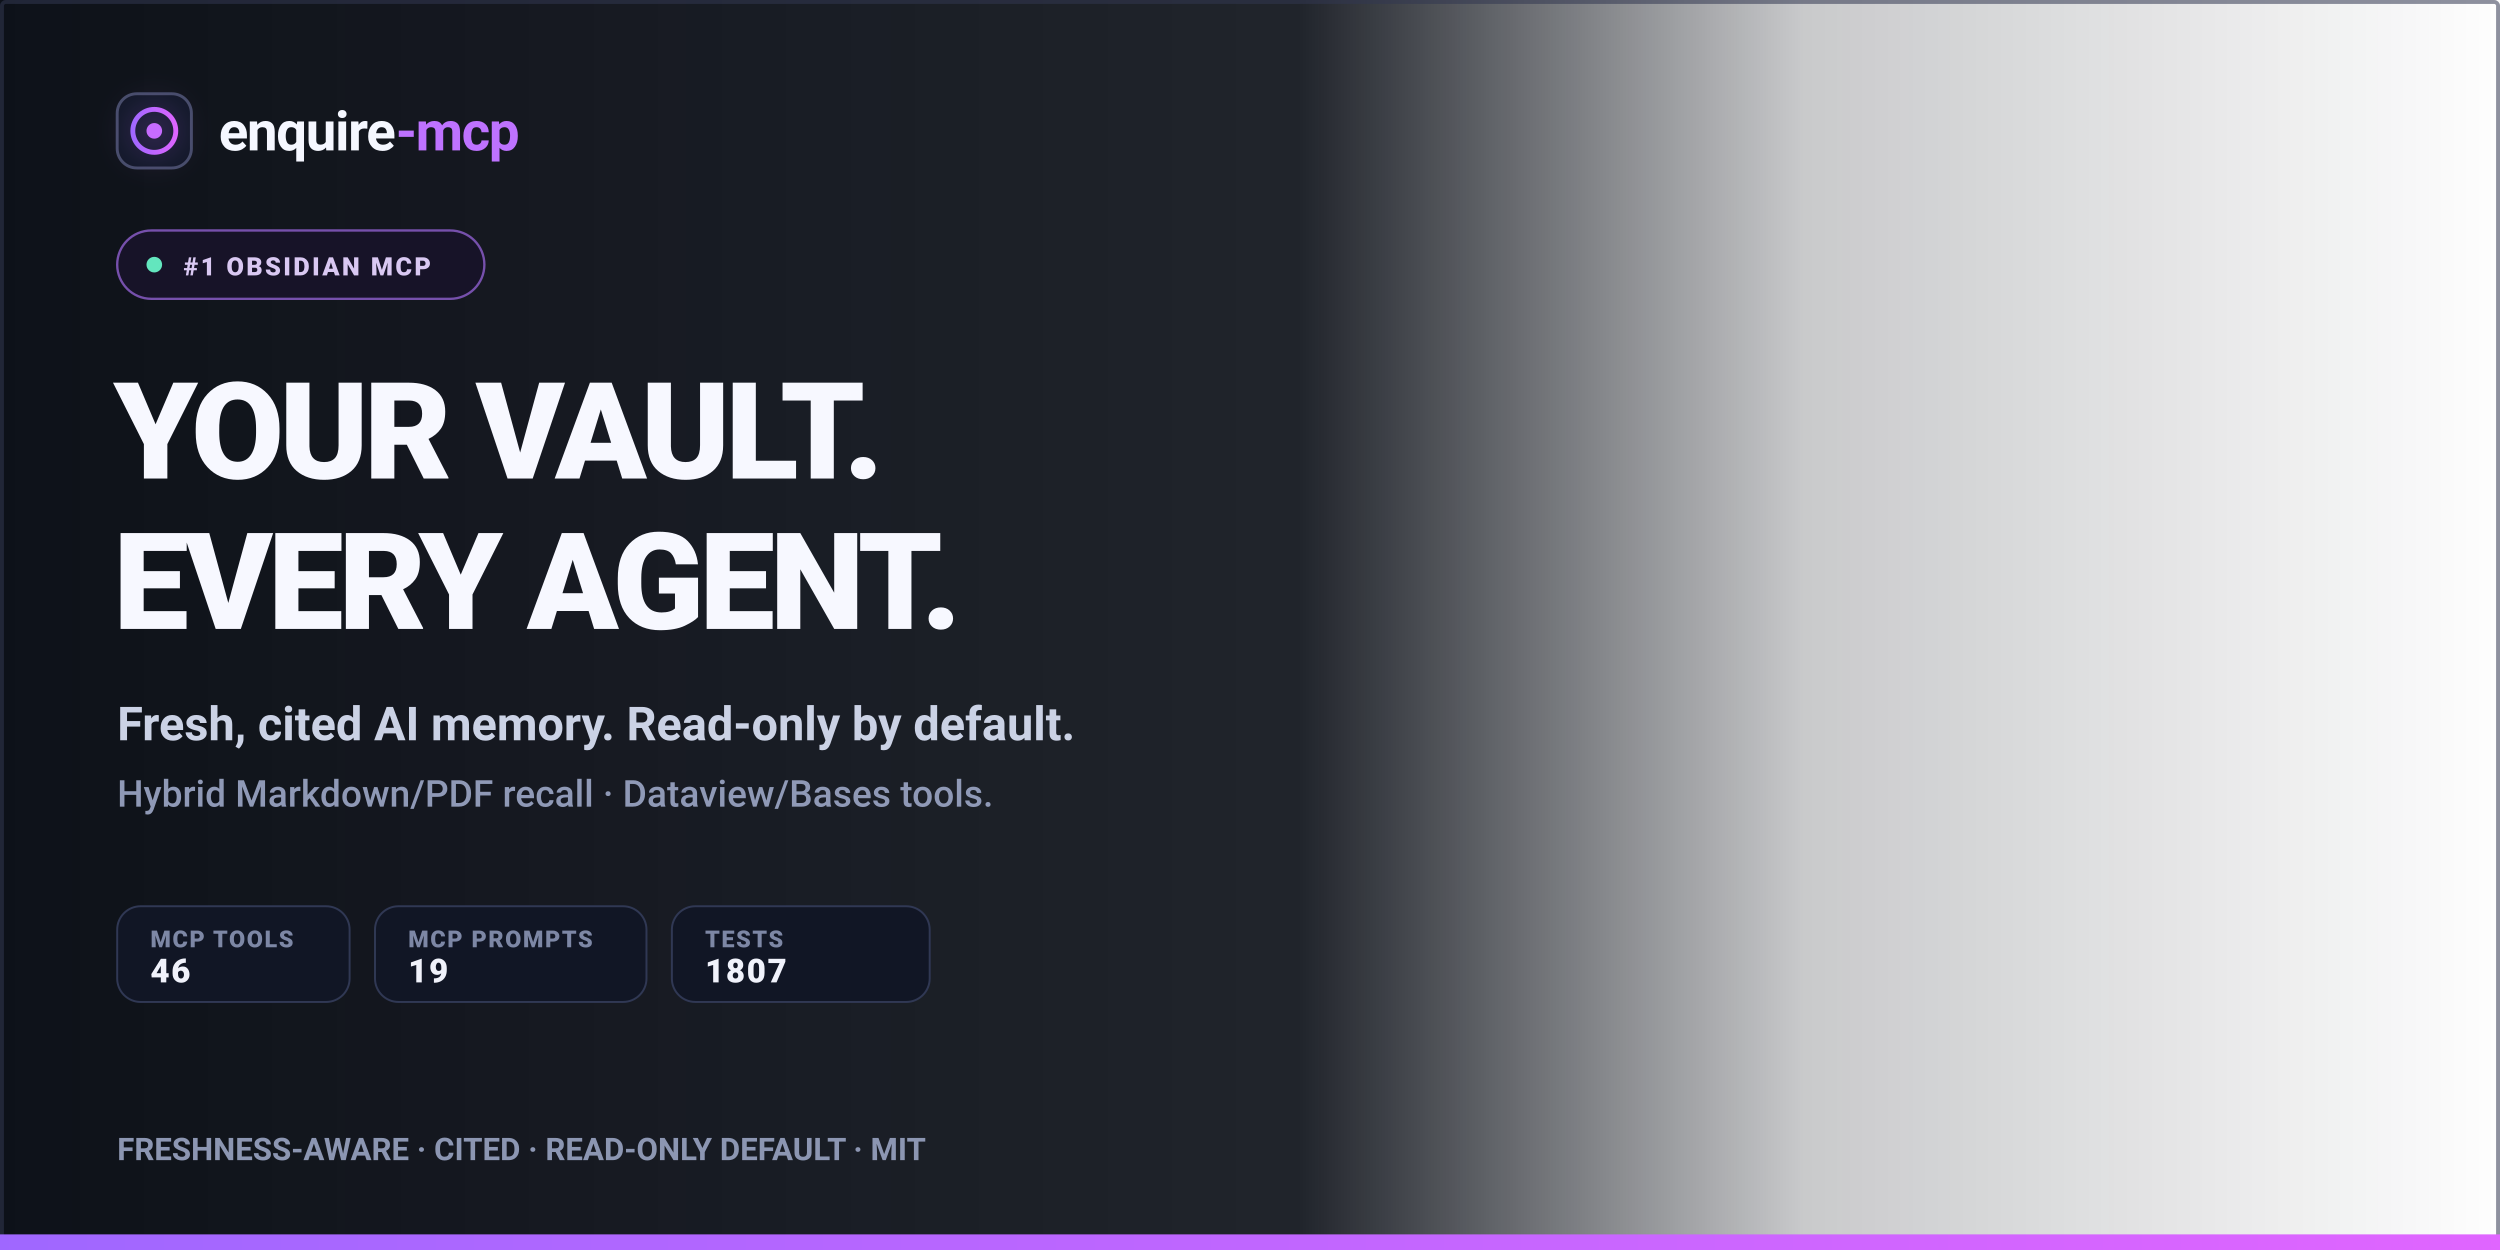
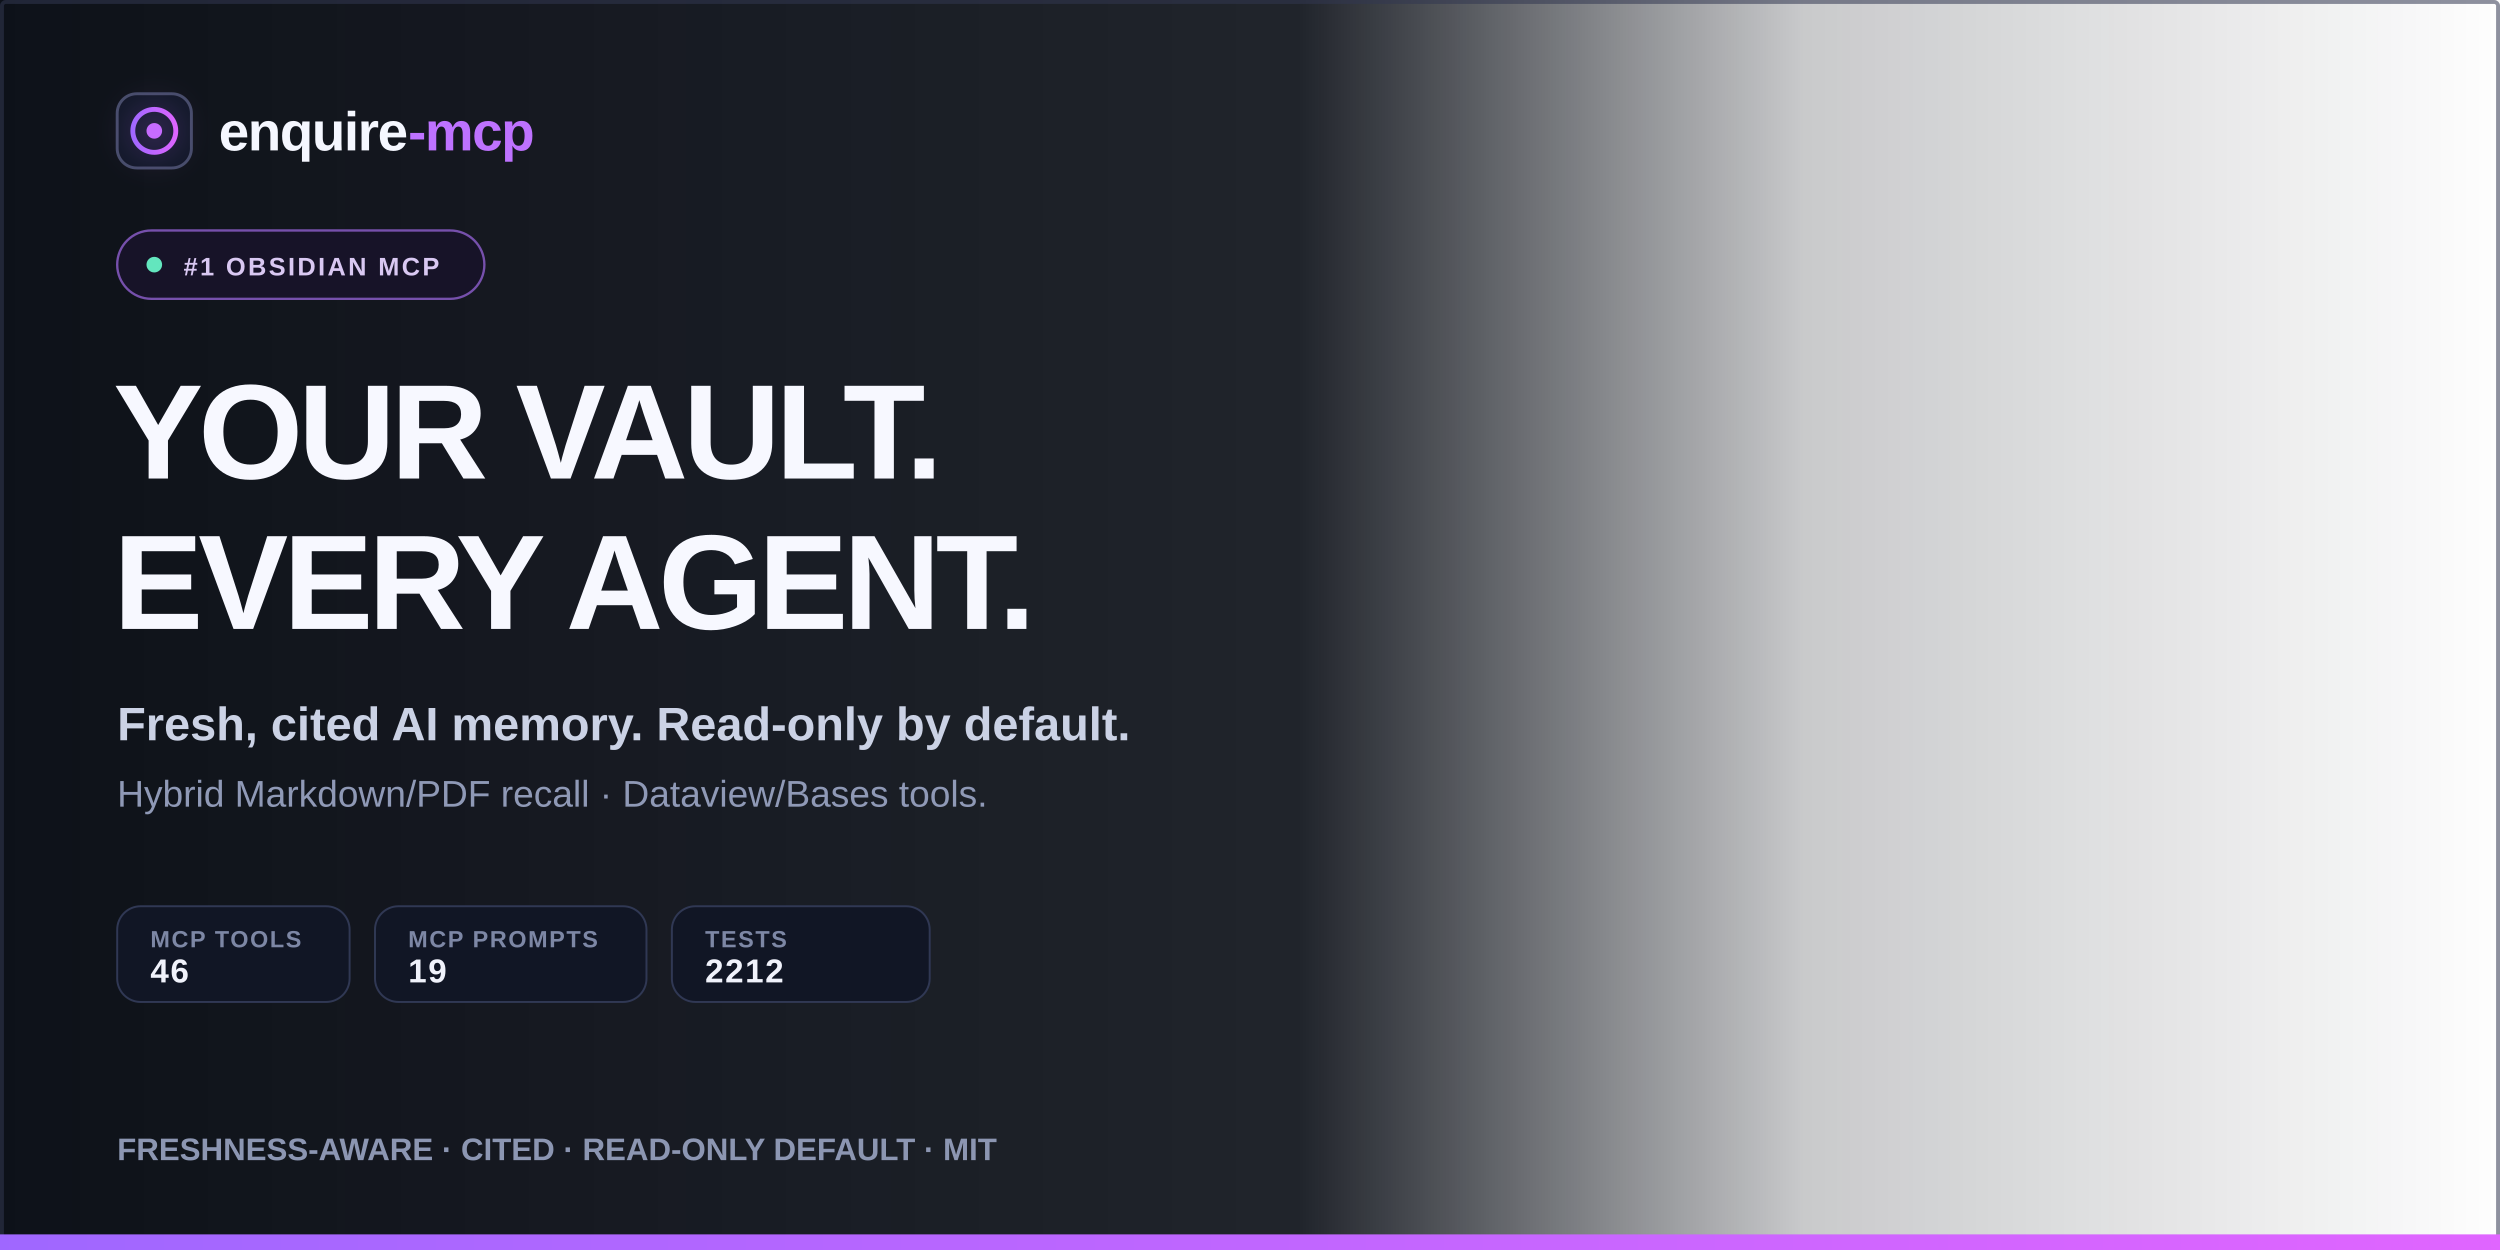
- <svg xmlns="http://www.w3.org/2000/svg" width="1280" height="640" viewBox="0 0 1280 640" font-family="-apple-system, BlinkMacSystemFont, 'Segoe UI', Roboto, Helvetica, Arial, sans-serif">
+ <svg xmlns="http://www.w3.org/2000/svg" width="1280" height="640" viewBox="0 0 1280 640" font-family="Liberation Sans">
  <defs>
    <linearGradient id="leftShade" x1="0" y1="0" x2="1" y2="0">
      <stop offset="0" stop-color="#080c14" stop-opacity="0.98" />
      <stop offset="0.52" stop-color="#080c14" stop-opacity="0.90" />
      <stop offset="0.72" stop-color="#080c14" stop-opacity="0.22" />
      <stop offset="1" stop-color="#080c14" stop-opacity="0" />
    </linearGradient>
    <linearGradient id="accent" x1="0" y1="0" x2="1" y2="0">
      <stop offset="0" stop-color="#9f67ff" />
      <stop offset="1" stop-color="#e065ff" />
    </linearGradient>
    <linearGradient id="rule" x1="0" y1="0" x2="1" y2="0">
      <stop offset="0" stop-color="#9f67ff" />
      <stop offset="0.42" stop-color="#e065ff" />
      <stop offset="1" stop-color="#e065ff" stop-opacity="0" />
    </linearGradient>
    <filter id="glow" x="-100%" y="-100%" width="300%" height="300%">
      <feGaussianBlur stdDeviation="8" />
    </filter>
  </defs>
  <rect width="1280" height="640" fill="url(#leftShade)" />
  <rect x="1" y="1" width="1278" height="638" rx="2" fill="none" stroke="#313750" stroke-opacity="0.55" stroke-width="2" />
  <g transform="translate(60,48)">
    <rect x="0" y="0" width="38" height="38" rx="10" fill="#111827" stroke="#464c69" stroke-width="1.5" />
    <circle cx="19" cy="19" r="11" fill="none" stroke="url(#accent)" stroke-width="2.5" />
    <circle cx="19" cy="19" r="4" fill="#c96cff" />
    <circle cx="19" cy="19" r="15" fill="#b766ff" opacity="0.16" filter="url(#glow)" />
  </g>
-   <text x="112" y="77" font-size="28" font-weight="780" fill="#f5f7ff" letter-spacing="-0.7">enquire<tspan fill="#be72ff">-mcp</tspan>
+   <text x="112" y="77" font-size="28" font-weight="700" fill="#f5f7ff" letter-spacing="-0.7">enquire<tspan fill="#be72ff">-mcp</tspan>
  </text>
  <g transform="translate(60,118)">
    <rect width="188" height="35" rx="17.5" fill="#171328" stroke="#7650ac" stroke-width="1.2" />
    <circle cx="19" cy="17.5" r="4" fill="#63e6be" />
-     <text x="34" y="23" font-size="13" font-weight="850" fill="#d9c8f2" letter-spacing="1.2">#1 OBSIDIAN MCP</text>
+     <text x="34" y="23" font-size="13" font-weight="700" fill="#d9c8f2" letter-spacing="1.2">#1 OBSIDIAN MCP</text>
  </g>
-   <text x="58" y="245" font-size="69" font-weight="850" fill="#f7f8ff" letter-spacing="-2.5">YOUR VAULT.</text>
-   <text x="58" y="322" font-size="69" font-weight="850" fill="#f7f8ff" letter-spacing="-2.5">EVERY AGENT.</text>
-   <text x="60" y="379" font-size="24" font-weight="650" fill="#cbd2e5">Fresh, cited AI memory. Read-only by default.</text>
-   <text x="60" y="413" font-size="19" font-weight="500" fill="#8f99b6">Hybrid Markdown/PDF recall · Dataview/Bases tools.</text>
-   <g transform="translate(60,464)" font-size="12" font-weight="850" letter-spacing="0.8">
+   <text x="58" y="245" font-size="69" font-weight="700" fill="#f7f8ff" letter-spacing="-2.5">YOUR VAULT.</text>
+   <text x="58" y="322" font-size="69" font-weight="700" fill="#f7f8ff" letter-spacing="-2.5">EVERY AGENT.</text>
+   <text x="60" y="379" font-size="24" font-weight="700" fill="#cbd2e5">Fresh, cited AI memory. Read-only by default.</text>
+   <text x="60" y="413" font-size="19" font-weight="400" fill="#8f99b6">Hybrid Markdown/PDF recall · Dataview/Bases tools.</text>
+   <g transform="translate(60,464)" font-size="12" font-weight="700" letter-spacing="0.8">
    <g>
      <rect width="119" height="49" rx="12" fill="#111625" stroke="#303854" />
      <text x="17" y="21" fill="#7d87a5">MCP TOOLS</text>
      <text x="17" y="39" font-size="17" fill="#f0f2fb">46</text>
    </g>
    <g transform="translate(132,0)">
      <rect width="139" height="49" rx="12" fill="#111625" stroke="#303854" />
      <text x="17" y="21" fill="#7d87a5">MCP PROMPTS</text>
      <text x="17" y="39" font-size="17" fill="#f0f2fb">19</text>
    </g>
    <g transform="translate(284,0)">
      <rect width="132" height="49" rx="12" fill="#111625" stroke="#303854" />
      <text x="17" y="21" fill="#7d87a5">TESTS</text>
-       <text x="17" y="39" font-size="17" fill="#f0f2fb">1807</text>
+       <text x="17" y="39" font-size="17" fill="#f0f2fb">2212</text>
    </g>
  </g>
  <line x1="60" y1="558" x2="614" y2="558" stroke="url(#rule)" stroke-width="2" />
-   <text x="60" y="594" font-size="16" font-weight="650" fill="#8c96b2">FRESHNESS-AWARE  ·  CITED  ·  READ-ONLY DEFAULT  ·  MIT</text>
+   <text x="60" y="594" font-size="16" font-weight="700" fill="#8c96b2">FRESHNESS-AWARE  ·  CITED  ·  READ-ONLY DEFAULT  ·  MIT</text>
  <rect x="0" y="632" width="1280" height="8" fill="url(#accent)" />
</svg>
